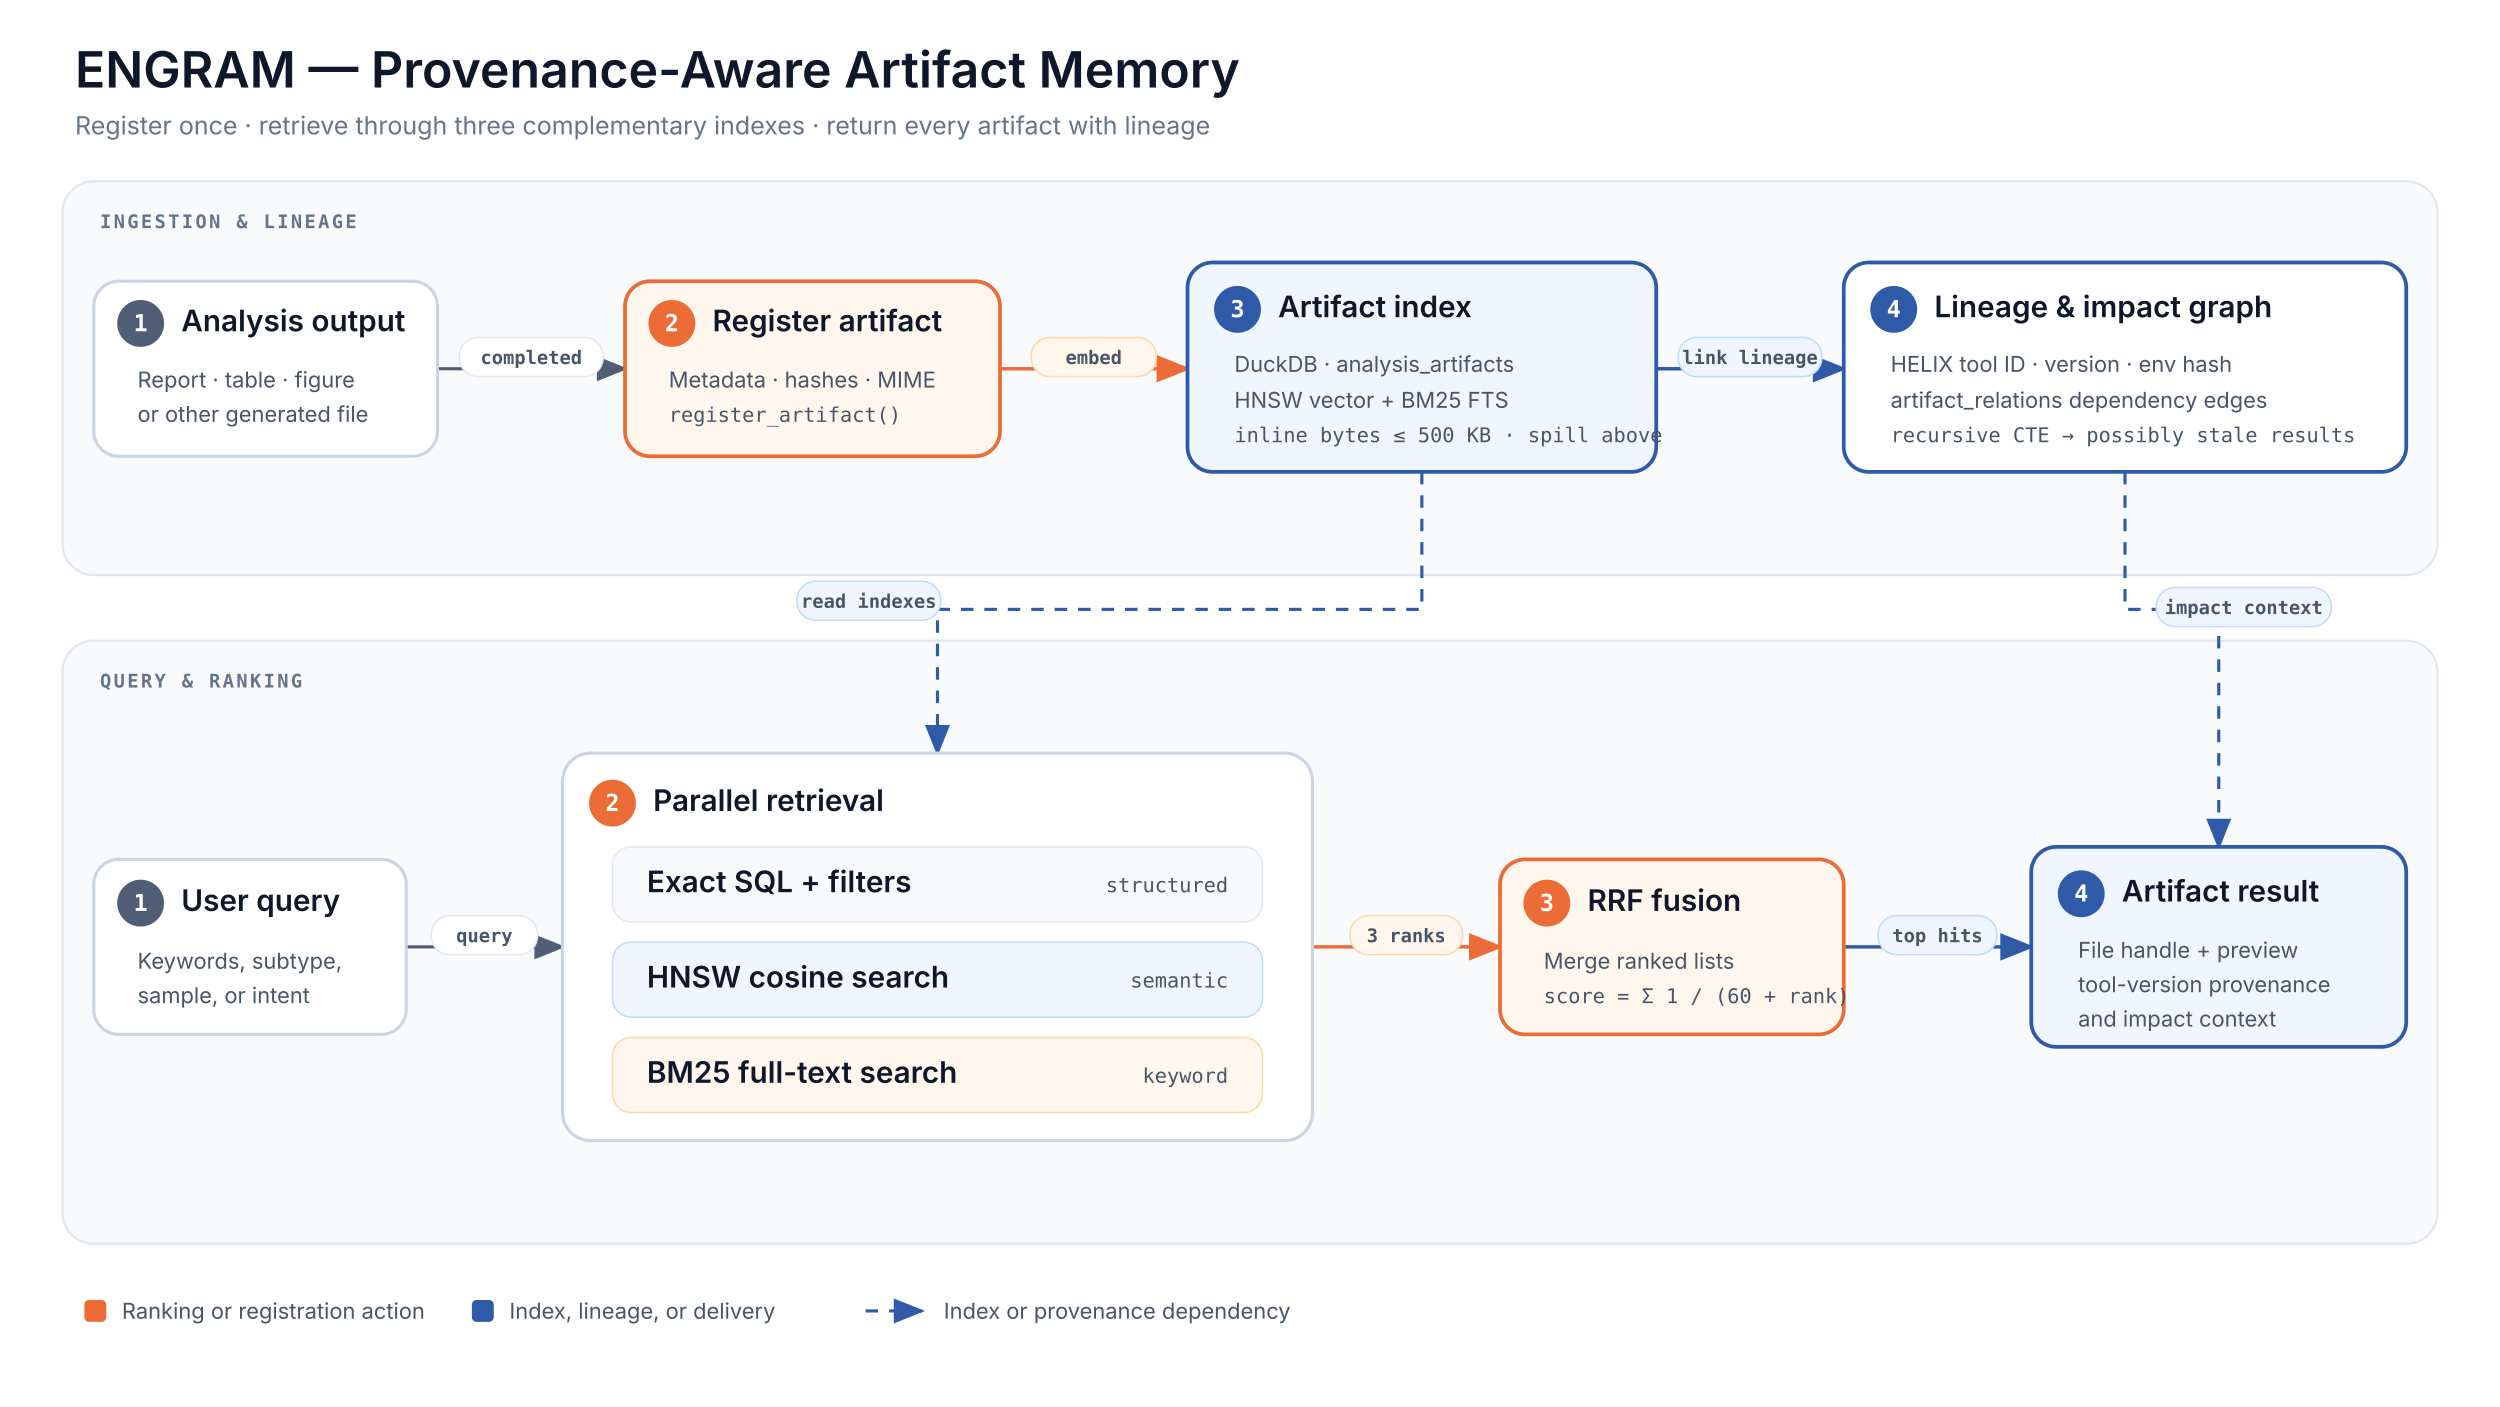
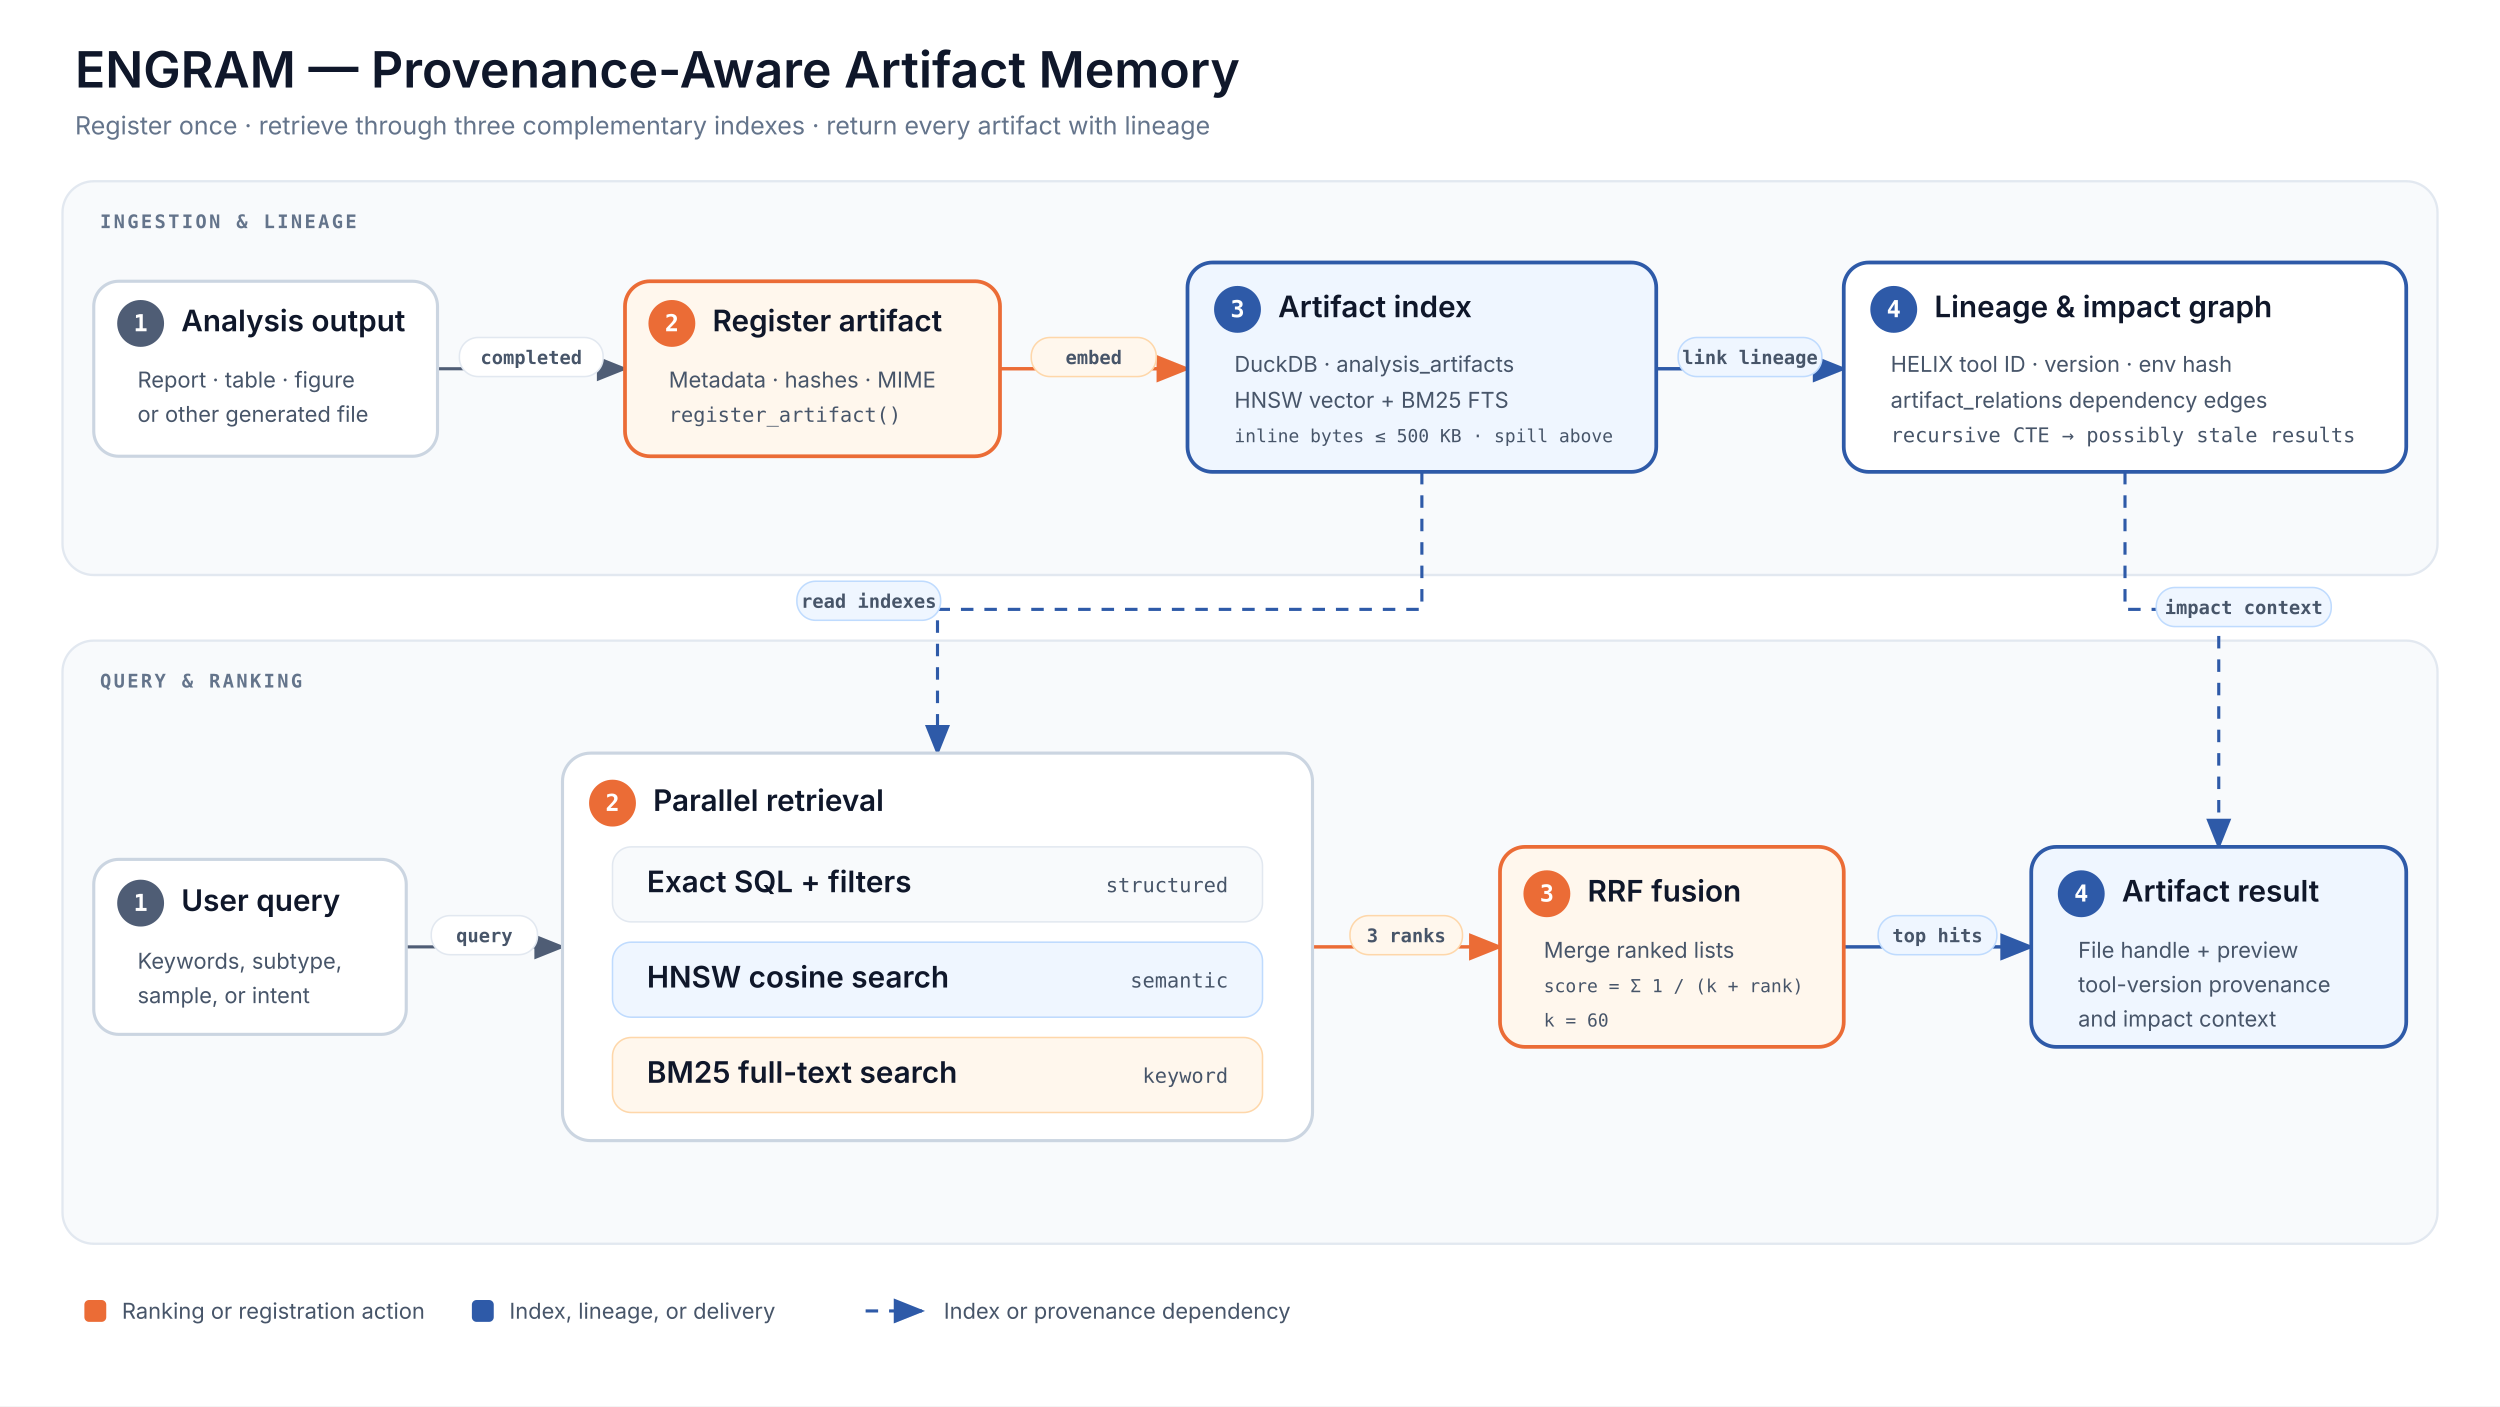
<svg xmlns="http://www.w3.org/2000/svg" viewBox="0 0 1600 900" role="img" aria-labelledby="engram-artifact-memory-title engram-artifact-memory-desc">
  <defs>
    <marker id="engram-artifact-memory-arrow" markerWidth="10" markerHeight="8" refX="9" refY="4" orient="auto">
      <path d="M0,0 L10,4 L0,8 Z" fill="#4f5d75" />
    </marker>
    <marker id="engram-artifact-memory-arrow-blue" markerWidth="10" markerHeight="8" refX="9" refY="4" orient="auto">
      <path d="M0,0 L10,4 L0,8 Z" fill="#2e5aa8" />
    </marker>
    <marker id="engram-artifact-memory-arrow-orange" markerWidth="10" markerHeight="8" refX="9" refY="4" orient="auto">
      <path d="M0,0 L10,4 L0,8 Z" fill="#eb6c36" />
    </marker>
  </defs>
  <style>
    .title { font: 600 32px system-ui, -apple-system, BlinkMacSystemFont, "Segoe UI", sans-serif; fill: #0f172a; }
    .subtitle { font: 400 16px system-ui, -apple-system, BlinkMacSystemFont, "Segoe UI", sans-serif; fill: #64748b; }
    .lane { font: 600 12px ui-monospace, SFMono-Regular, Menlo, monospace; letter-spacing: 1.5px; fill: #64748b; }
    .node-title { font: 600 19px system-ui, -apple-system, BlinkMacSystemFont, "Segoe UI", sans-serif; fill: #0f172a; }
    .node-copy { font: 400 14px system-ui, -apple-system, BlinkMacSystemFont, "Segoe UI", sans-serif; fill: #475569; }
    .node-mono { font: 500 13px ui-monospace, SFMono-Regular, Menlo, monospace; fill: #475569; }
+     .node-mono-small { font: 500 11.5px ui-monospace, SFMono-Regular, Menlo, monospace; fill: #475569; }
    .edge-label { font: 600 12px ui-monospace, SFMono-Regular, Menlo, monospace; fill: #475569; }
    .step { font: 700 15px ui-monospace, SFMono-Regular, Menlo, monospace; fill: #ffffff; }
    .edge { fill: none; stroke: #4f5d75; stroke-width: 2; marker-end: url(#engram-artifact-memory-arrow); }
    .edge-blue { fill: none; stroke: #2e5aa8; stroke-width: 2.2; marker-end: url(#engram-artifact-memory-arrow-blue); }
    .edge-orange { fill: none; stroke: #eb6c36; stroke-width: 2.2; marker-end: url(#engram-artifact-memory-arrow-orange); }
    .index-link { fill: none; stroke: #2e5aa8; stroke-width: 2; stroke-dasharray: 8 7; marker-end: url(#engram-artifact-memory-arrow-blue); }
  </style>
  <rect width="1600" height="900" fill="#ffffff" />
  <text x="48" y="56" class="title">ENGRAM — Provenance-Aware Artifact Memory</text>
  <text x="48" y="86" class="subtitle">Register once · retrieve through three complementary indexes · return every artifact with lineage</text>
  <rect x="40" y="116" width="1520" height="252" rx="20" fill="#f8fafc" stroke="#e2e8f0" stroke-width="1.5" />
  <text x="64" y="146" class="lane">INGESTION &amp; LINEAGE</text>
  <rect x="40" y="410" width="1520" height="386" rx="20" fill="#f8fafc" stroke="#e2e8f0" stroke-width="1.5" />
  <text x="64" y="440" class="lane">QUERY &amp; RANKING</text>
  <path class="edge" d="M280 236 H400" />
  <path class="edge-orange" d="M640 236 H760" />
  <path class="edge-blue" d="M1060 236 H1180" />
  <path class="index-link" d="M910 302 V390 H600 V482" />
  <path class="edge" d="M260 606 H360" />
  <path class="edge-orange" d="M840 606 H960" />
  <path class="edge-blue" d="M1180 606 H1300" />
  <path class="index-link" d="M1360 302 V390 H1420 V542" />
  <rect x="294" y="216" width="92" height="25" rx="12" fill="#ffffff" stroke="#e2e8f0" />
  <text x="340" y="233" text-anchor="middle" class="edge-label">completed</text>
  <rect x="660" y="216" width="80" height="25" rx="12" fill="#fff7ed" stroke="#fed7aa" />
  <text x="700" y="233" text-anchor="middle" class="edge-label">embed</text>
  <rect x="1074" y="216" width="92" height="25" rx="12" fill="#eff6ff" stroke="#bfdbfe" />
  <text x="1120" y="233" text-anchor="middle" class="edge-label">link lineage</text>
  <rect x="510" y="372" width="92" height="25" rx="12" fill="#eff6ff" stroke="#bfdbfe" />
  <text x="556" y="389" text-anchor="middle" class="edge-label">read indexes</text>
  <rect x="276" y="586" width="68" height="25" rx="12" fill="#ffffff" stroke="#e2e8f0" />
  <text x="310" y="603" text-anchor="middle" class="edge-label">query</text>
  <rect x="864" y="586" width="72" height="25" rx="12" fill="#fff7ed" stroke="#fed7aa" />
  <text x="900" y="603" text-anchor="middle" class="edge-label">3 ranks</text>
  <rect x="1202" y="586" width="76" height="25" rx="12" fill="#eff6ff" stroke="#bfdbfe" />
  <text x="1240" y="603" text-anchor="middle" class="edge-label">top hits</text>
  <rect x="1380" y="376" width="112" height="25" rx="12" fill="#eff6ff" stroke="#bfdbfe" />
  <text x="1436" y="393" text-anchor="middle" class="edge-label">impact context</text>
  <rect x="60" y="180" width="220" height="112" rx="16" fill="#ffffff" stroke="#cbd5e1" stroke-width="2" />
  <circle cx="90" cy="207" r="15" fill="#4f5d75" />
  <text x="90" y="212" text-anchor="middle" class="step">1</text>
  <text x="116" y="212" class="node-title">Analysis output</text>
  <text x="88" y="248" class="node-copy">Report · table · figure</text>
  <text x="88" y="270" class="node-copy">or other generated file</text>
  <rect x="400" y="180" width="240" height="112" rx="16" fill="#fff7ed" stroke="#eb6c36" stroke-width="2.4" />
  <circle cx="430" cy="207" r="15" fill="#eb6c36" />
  <text x="430" y="212" text-anchor="middle" class="step">2</text>
  <text x="456" y="212" class="node-title">Register artifact</text>
  <text x="428" y="248" class="node-copy">Metadata · hashes · MIME</text>
  <text x="428" y="270" class="node-mono">register_artifact()</text>
  <rect x="760" y="168" width="300" height="134" rx="16" fill="#eff6ff" stroke="#2e5aa8" stroke-width="2.4" />
  <circle cx="792" cy="198" r="15" fill="#2e5aa8" />
  <text x="792" y="203" text-anchor="middle" class="step">3</text>
  <text x="818" y="203" class="node-title">Artifact index</text>
  <text x="790" y="238" class="node-copy">DuckDB · analysis_artifacts</text>
  <text x="790" y="261" class="node-copy">HNSW vector + BM25 FTS</text>
-   <text x="790" y="283" class="node-mono">inline bytes ≤ 500 KB · spill above</text>
+   <text x="790" y="283" class="node-mono-small">inline bytes ≤ 500 KB · spill above</text>
  <rect x="1180" y="168" width="360" height="134" rx="16" fill="#ffffff" stroke="#2e5aa8" stroke-width="2.4" />
  <circle cx="1212" cy="198" r="15" fill="#2e5aa8" />
  <text x="1212" y="203" text-anchor="middle" class="step">4</text>
  <text x="1238" y="203" class="node-title">Lineage &amp; impact graph</text>
  <text x="1210" y="238" class="node-copy">HELIX tool ID · version · env hash</text>
  <text x="1210" y="261" class="node-copy">artifact_relations dependency edges</text>
  <text x="1210" y="283" class="node-mono">recursive CTE → possibly stale results</text>
  <rect x="60" y="550" width="200" height="112" rx="16" fill="#ffffff" stroke="#cbd5e1" stroke-width="2" />
  <circle cx="90" cy="578" r="15" fill="#4f5d75" />
  <text x="90" y="583" text-anchor="middle" class="step">1</text>
  <text x="116" y="583" class="node-title">User query</text>
  <text x="88" y="620" class="node-copy">Keywords, subtype,</text>
  <text x="88" y="642" class="node-copy">sample, or intent</text>
  <rect x="360" y="482" width="480" height="248" rx="18" fill="#ffffff" stroke="#cbd5e1" stroke-width="2" />
  <circle cx="392" cy="514" r="15" fill="#eb6c36" />
  <text x="392" y="519" text-anchor="middle" class="step">2</text>
  <text x="418" y="519" class="node-title">Parallel retrieval</text>
  <rect x="392" y="542" width="416" height="48" rx="12" fill="#f8fafc" stroke="#e2e8f0" />
  <text x="414" y="571" class="node-title">Exact SQL + filters</text>
  <text x="786" y="571" text-anchor="end" class="node-mono">structured</text>
  <rect x="392" y="603" width="416" height="48" rx="12" fill="#eff6ff" stroke="#bfdbfe" />
  <text x="414" y="632" class="node-title">HNSW cosine search</text>
  <text x="786" y="632" text-anchor="end" class="node-mono">semantic</text>
  <rect x="392" y="664" width="416" height="48" rx="12" fill="#fff7ed" stroke="#fed7aa" />
  <text x="414" y="693" class="node-title">BM25 full-text search</text>
  <text x="786" y="693" text-anchor="end" class="node-mono">keyword</text>
-   <rect x="960" y="550" width="220" height="112" rx="16" fill="#fff7ed" stroke="#eb6c36" stroke-width="2.4" />
-   <circle cx="990" cy="578" r="15" fill="#eb6c36" />
-   <text x="990" y="583" text-anchor="middle" class="step">3</text>
-   <text x="1016" y="583" class="node-title">RRF fusion</text>
-   <text x="988" y="620" class="node-copy">Merge ranked lists</text>
-   <text x="988" y="642" class="node-mono">score = Σ 1 / (60 + rank)</text>
+   <rect x="960" y="542" width="220" height="128" rx="16" fill="#fff7ed" stroke="#eb6c36" stroke-width="2.4" />
+   <circle cx="990" cy="572" r="15" fill="#eb6c36" />
+   <text x="990" y="577" text-anchor="middle" class="step">3</text>
+   <text x="1016" y="577" class="node-title">RRF fusion</text>
+   <text x="988" y="613" class="node-copy">Merge ranked lists</text>
+   <text x="988" y="635" class="node-mono-small">score = Σ 1 / (k + rank)</text>
+   <text x="988" y="657" class="node-mono-small">k = 60</text>
  <rect x="1300" y="542" width="240" height="128" rx="16" fill="#eff6ff" stroke="#2e5aa8" stroke-width="2.4" />
  <circle cx="1332" cy="572" r="15" fill="#2e5aa8" />
  <text x="1332" y="577" text-anchor="middle" class="step">4</text>
  <text x="1358" y="577" class="node-title">Artifact result</text>
  <text x="1330" y="613" class="node-copy">File handle + preview</text>
  <text x="1330" y="635" class="node-copy">tool-version provenance</text>
  <text x="1330" y="657" class="node-copy">and impact context</text>
  <rect x="54" y="832" width="14" height="14" rx="3" fill="#eb6c36" />
  <text x="78" y="844" class="node-copy">Ranking or registration action</text>
  <rect x="302" y="832" width="14" height="14" rx="3" fill="#2e5aa8" />
  <text x="326" y="844" class="node-copy">Index, lineage, or delivery</text>
  <path d="M554 839 H590" class="index-link" />
  <text x="604" y="844" class="node-copy">Index or provenance dependency</text>
</svg>
